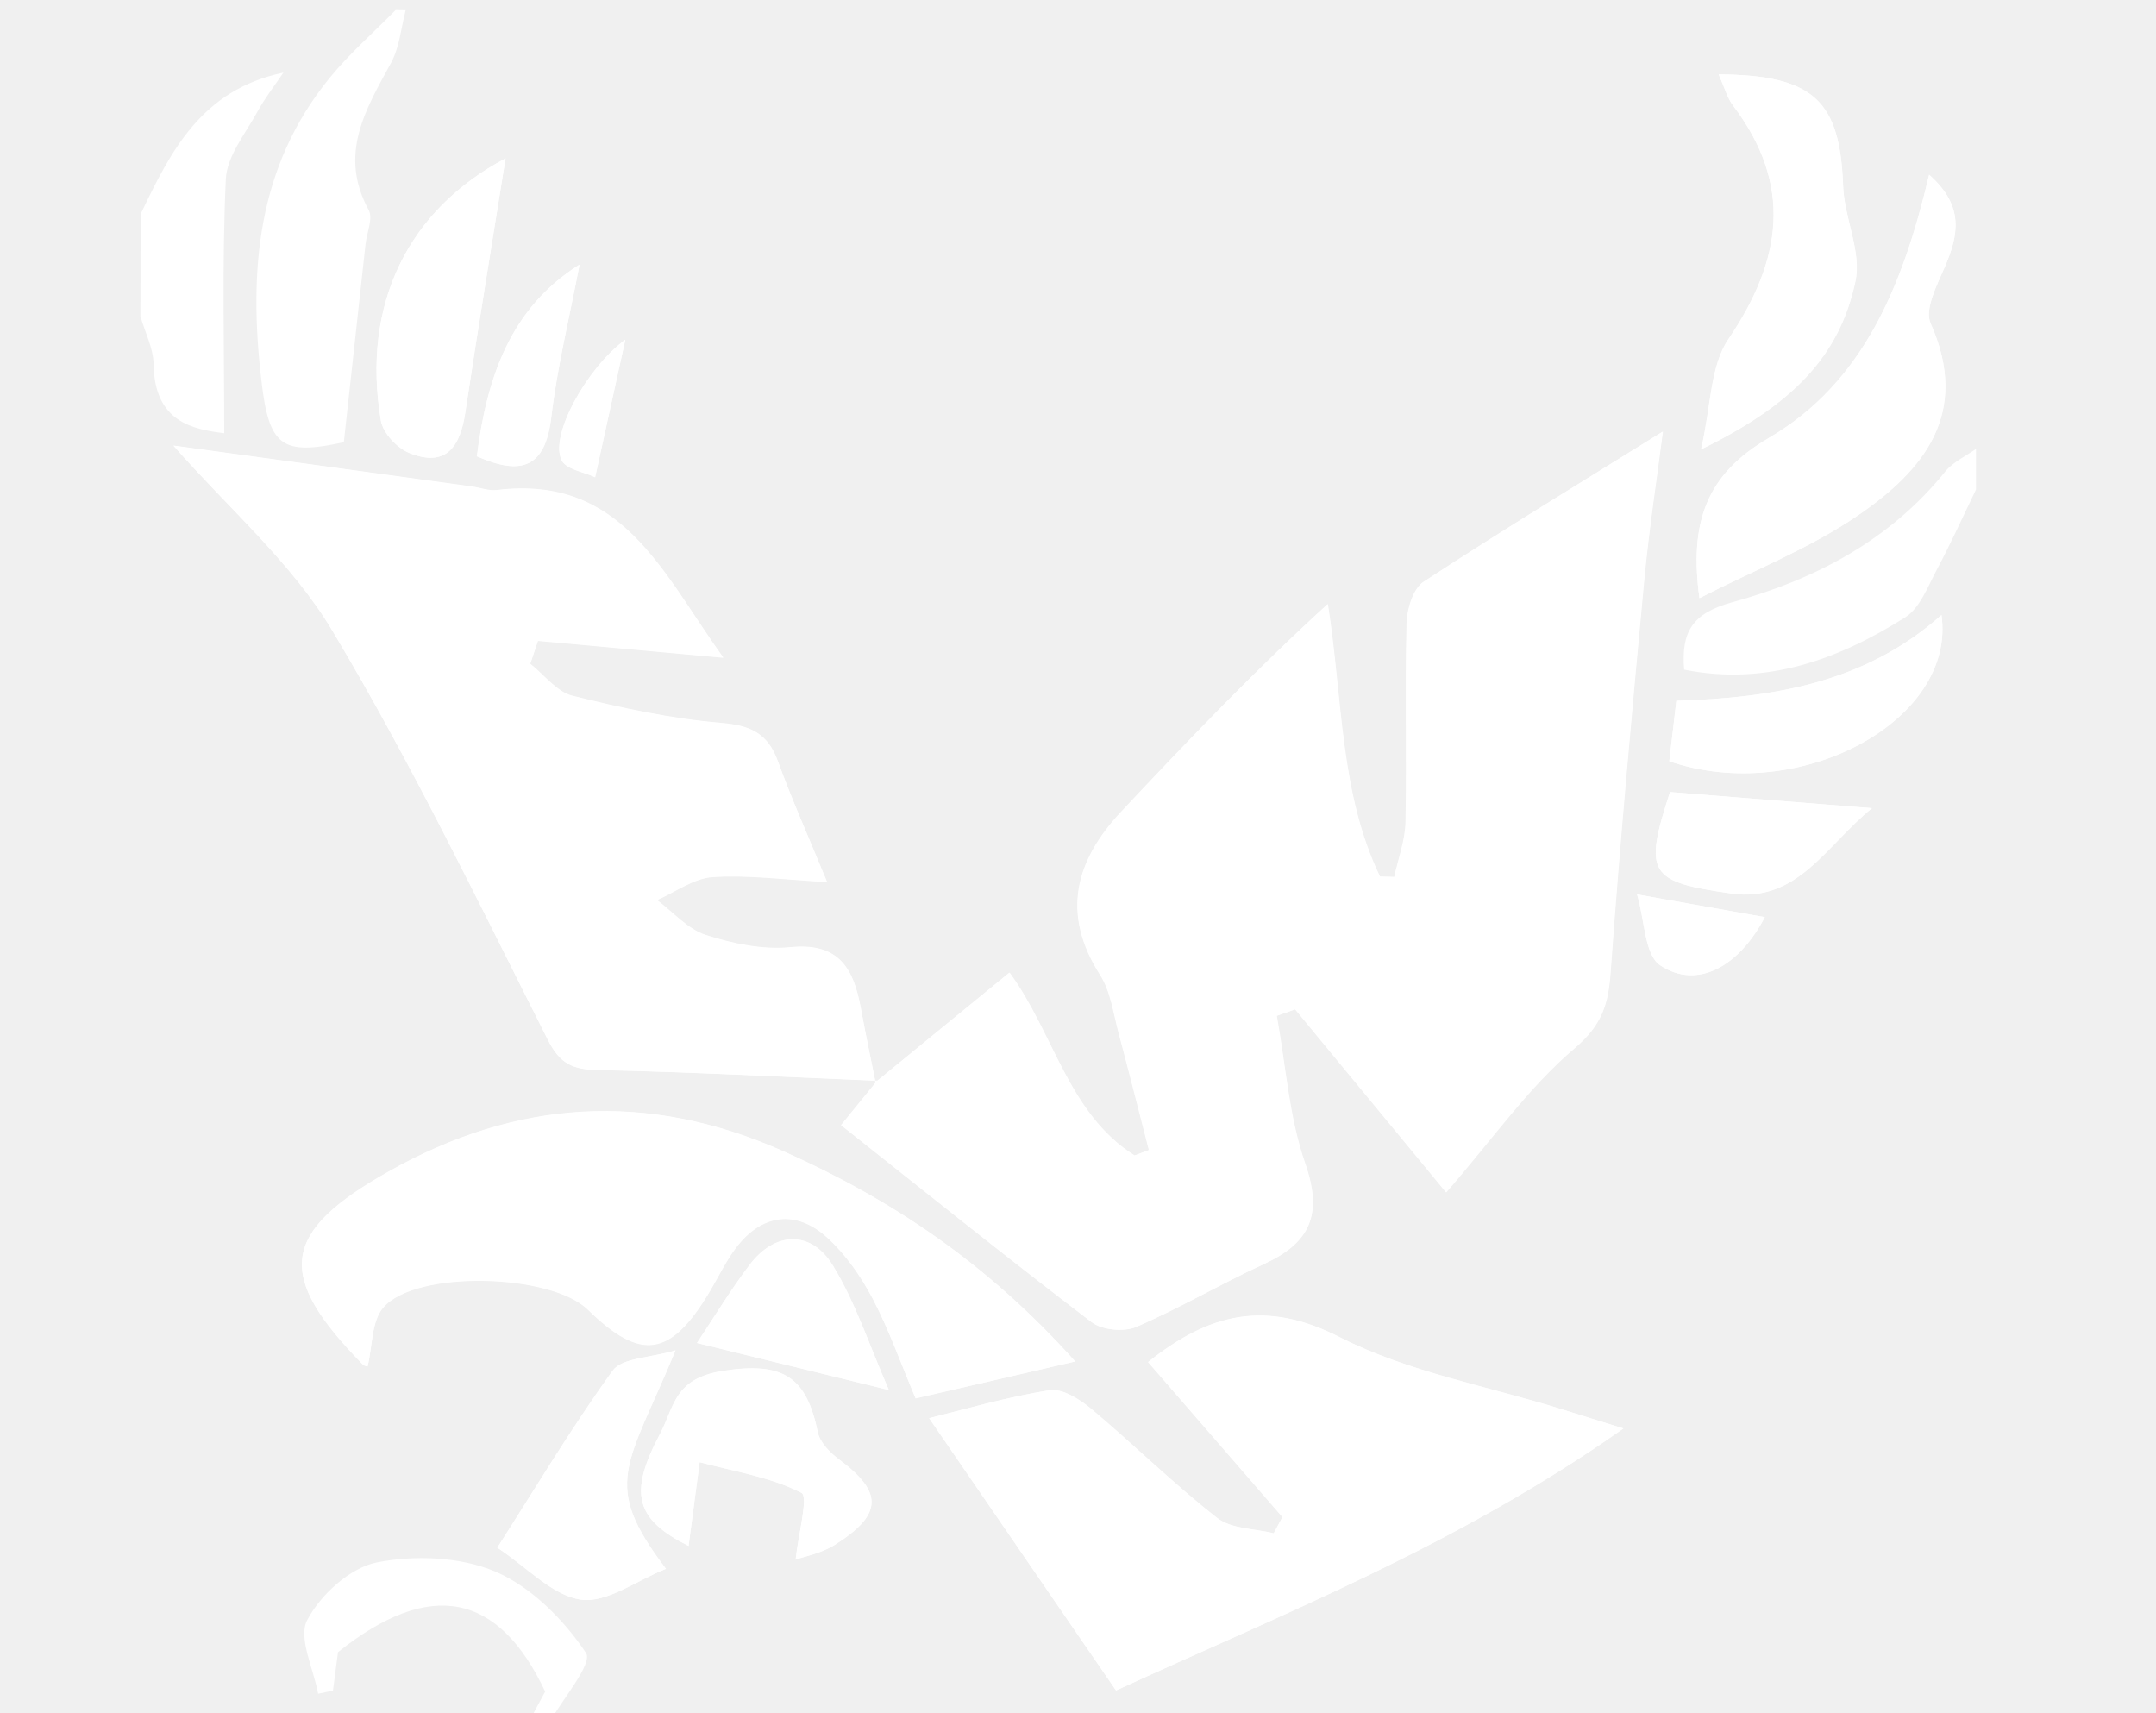
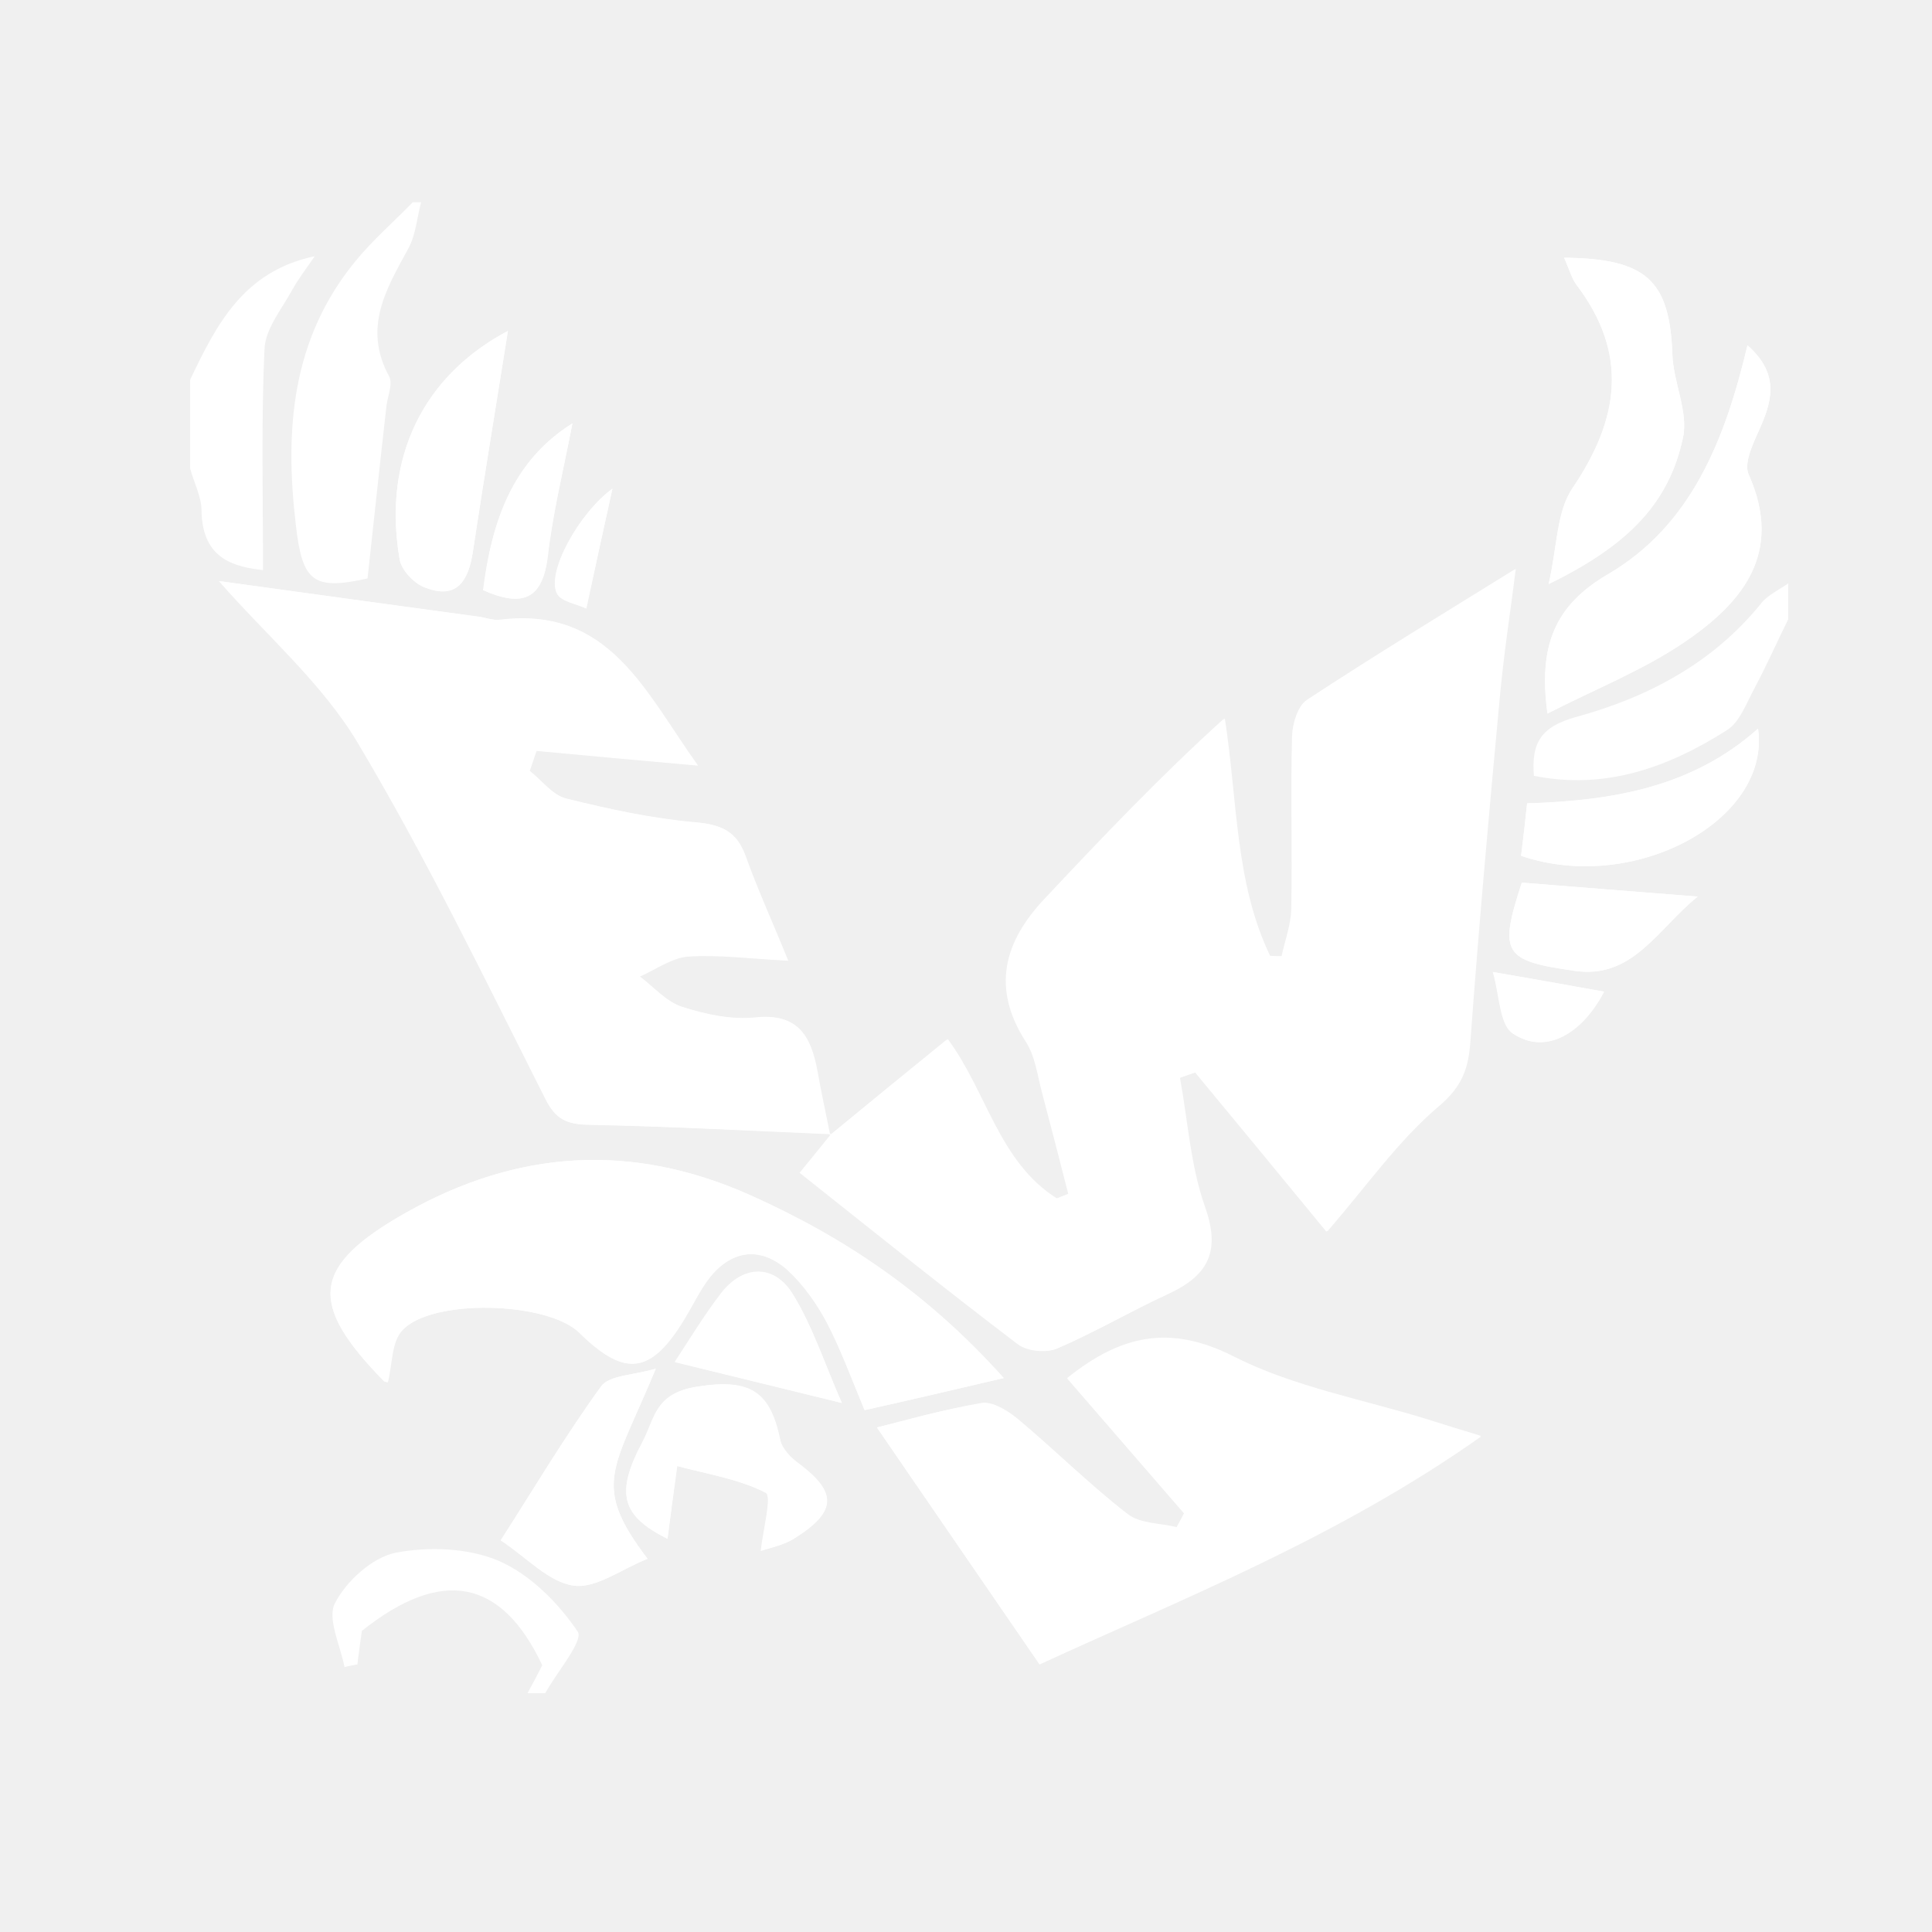
- <svg xmlns="http://www.w3.org/2000/svg" version="1.1" id="Layer_1" x="0px" y="0px" viewBox="0 -180 1224 972" enable-background="new 0 -180 1224 972" xml:space="preserve">
+ <svg xmlns="http://www.w3.org/2000/svg" version="1.1" id="Layer_1" x="0px" y="0px" viewBox="0 0 512 512" enable-background="new 0 0 512 512" xml:space="preserve">
  <g id="BuHnBX_1_">
    <g>
-       <path fill="#FFFFFF" d="M497,434.3c-2.8-14.1-5.8-28.2-8.4-42.4c-4.1-22.1-12.5-36.8-39.7-34.1c-15.8,1.6-32.9-2-48.2-6.9    c-10.3-3.3-18.6-13-27.8-19.9c10.6-4.6,20.9-12.4,31.7-13.1c20.2-1.3,40.7,1.5,64.9,2.8c-10.7-26.1-20.1-47-27.9-68.5    c-5.8-15.9-15.5-20.3-32.3-21.7c-28.4-2.4-56.6-8.5-84.3-15.4c-9-2.2-16.1-11.9-24-18.2c1.5-4.4,2.9-8.7,4.4-13.1    c33.5,3.1,67,6.1,105.2,9.6c-34.7-48.4-57.5-103.7-128.4-95.1c-4.6,0.6-9.5-1.4-14.3-2C211.5,88.4,155.2,80.7,98.5,73    c31.1,35.4,67.2,66.4,90.3,105.2c44.8,74.9,82.8,153.9,122.2,232c7,13.8,14.2,16.9,28.4,17.2c52.9,1.1,105.7,3.9,158.6,6.1    c-8.2,10.1-16.5,20.3-20.5,25.2c47.7,37.8,94.5,75.4,142.2,111.8c5.9,4.5,18.3,5.6,25.2,2.7c24.7-10.6,48.1-24.4,72.5-35.7    c26.2-12,33.6-28.1,23.5-56.9c-9.3-26.6-11.1-55.9-16.2-84c3.5-1.2,7-2.5,10.5-3.7c26.3,31.9,52.7,63.9,85.7,103.9    c26.4-30.5,46.7-59.7,72.9-81.8c15.6-13.2,19.1-24.8,20.4-43c5.3-73.9,12.1-147.8,19-221.6c2.8-30,7.5-59.7,10.7-85.4    c-45.4,28.3-91.1,56-135.7,85.2c-6,3.9-9.5,15.5-9.7,23.7c-0.9,37.6,0.2,75.2-0.6,112.8c-0.2,10.4-4.2,20.8-6.4,31.1    c-2.7-0.1-5.5-0.1-8.2-0.2c-22.9-47.6-21.1-100.3-29.6-154.7c-41.3,37.7-79.4,77.5-117.1,117.7c-26.1,27.8-34.4,57.9-12.1,92.8    c6,9.4,7.5,21.8,10.5,32.9c5.9,22.1,11.5,44.3,17.2,66.5c-2.7,1-5.5,2.1-8.2,3.1c-37.8-23.8-45.8-69.6-71-103.8    C546.9,393.5,522,413.9,497,434.3z M527.5,625c35,51,69.4,101.1,106.1,154.6c93.4-43,194.2-82.5,288-148.7    c-15.4-4.8-25.2-7.8-35-10.9c-42.2-13.2-87.1-21.1-126-40.9c-42-21.4-74-13.7-108.8,14.1c25.6,29.5,50.9,58.7,76.3,88    c-1.7,3.1-3.4,6.1-5,9.2c-10.8-2.7-24-2.4-32.1-8.7c-24.9-19.5-47.4-41.8-71.7-62.1c-6.5-5.4-16.4-11.6-23.6-10.4    C571.3,613,547.4,620.1,527.5,625z M610.4,592.8c-49.6-55.4-103.9-91.8-165.5-119.3c-77.3-34.4-151.7-29.5-224.4,11.5    c-61.3,34.6-64.1,58.9-14.5,109.4c1,1,3,1.1,2.7,1c2.8-11.4,2.1-25.8,9-33.5c18.9-21.4,95.2-19.1,116,1.3    c30.1,29.5,47,27,69.2-10.2c4.9-8.3,9.1-17.1,14.8-24.7c14.6-19.4,34.2-22.2,52.1-5.8c10.4,9.5,19,21.9,25.6,34.4    c9.2,17.6,15.9,36.5,24.4,56.7C548.8,607.1,576.6,600.6,610.4,592.8z M1095.2-80.8c-14.8,62.3-36.9,117.8-91,149.4    c-35.5,20.7-45.2,47.7-39.4,90.9c31.2-15.9,62.5-28.2,89.6-46.7c37.6-25.7,64.4-58.1,41.6-109.3c-3.5-7.9,3.6-21.6,8-31.8    C1111.7-46.2,1115.6-62.8,1095.2-80.8z M975.7-137.8c3.4,7.6,4.9,13.4,8.2,17.7c34.2,45.1,27.9,87.7-2.6,132.7    c-10.4,15.3-9.8,37.9-15.5,62.5c51.8-25.3,78.5-52.7,87.6-95.4c3.6-16.7-6.4-35.9-7-54.1C1044.6-122.7,1029.9-137.4,975.7-137.8z     M287-90.1C232.4-61.2,205-8,216.3,58.8c1.2,7,9.2,15.6,16.1,18.3c21,8.4,28.9-3.6,31.8-23C271.5,5.2,279.6-43.5,287-90.1z     M390.9,697.5c2.2-16.6,4.3-32.1,6.3-47.6c19.5,5.3,40.1,8.4,57.8,17.4c4.1,2.1-1.8,24-3.3,37.9c5-1.8,14.5-3.5,22.1-8.3    c27.4-17.3,27.6-29.8,2.7-48.4c-5.2-3.8-11-9.7-12.2-15.5c-6.4-30.9-19-40.5-54.3-34.8c-27.4,4.4-27.1,20.2-35.3,35.7    C356.7,667.8,360.8,682.4,390.9,697.5z M383.5,586.5c-14.7,4.4-30.3,4.2-35.6,11.5c-23.8,33-44.8,68.1-65.5,100.5    c17.1,11.3,31.3,27.2,47.5,29.5c14.6,2,31.3-10.8,48.2-17.5C341.1,661.8,355.9,653.2,383.5,586.5z M947.7,252.1    c73.5,25.2,163-22.9,154.5-83c-43.1,38.4-95.4,47-150.5,48.7C950.3,229.9,949.1,240.3,947.7,252.1z M504.6,609    c-11.1-25.4-18.9-49.6-31.8-70.7c-12.4-20.2-32.8-19.2-47.1-0.5c-11.2,14.8-20.9,30.8-30,44.5C430.5,590.8,464,599,504.6,609z     M948.1,269.6c-15.2,46.6-11.8,50.9,34.8,57.5c37.7,5.4,53.9-27.4,79.9-48.4C1021.5,275.5,985.1,272.6,948.1,269.6z M329-29.8    C289.7-5.1,276.3,34.4,270.8,79c25.6,11.3,38.8,6.2,42.2-22.1C316.3,28.6,323.2,0.7,329-29.8z M1001.9,340.6    c-22.8-4-43.6-7.8-72.5-12.9c4.4,14.9,4.2,34.3,13.1,40.2C963.6,382,987.5,368.3,1001.9,340.6z M355,12.8    c-21.9,16.1-43.3,54.6-36,68.6c2.6,5.1,12.4,6.4,18.9,9.5C344.2,62.1,349.6,37.4,355,12.8z" />
-       <path fill="#FFFFFF" d="M230.3-174.2c-2.6,10-3.5,20.9-8.2,29.7c-14.5,26.6-30.1,52-12.8,83.7c2.6,4.8-1.1,13-1.8,19.6    c-4.1,37-8.1,74.1-12.3,112.2c-35.5,7.8-42.5,2.1-46.8-34.9c-7.3-62.2-2.6-121.3,38.9-172.1c11.2-13.7,24.8-25.6,37.3-38.3    C226.4-174.2,228.4-174.2,230.3-174.2z" />
-       <path fill="#FFFFFF" d="M79.8-58.4c17-35.5,34.4-70.6,81.1-80.4c-4.9,7.3-10.5,14.4-14.7,22.1c-6.8,12.5-17.4,25.3-18,38.4    c-2.2,47.4-0.9,95-0.9,144.2c-17.8-2.2-39.6-6.3-40.1-39c-0.1-9.2-4.9-18.3-7.5-27.4C79.8-19.8,79.8-39.1,79.8-58.4z" />
-       <path fill="#FFFFFF" d="M1121.8,97.9c-7.3,15.1-14.2,30.4-22.1,45.2c-5.2,9.7-9.7,22.1-18.2,27.4c-38.1,24-79.1,38.9-125.4,29.6    c-1.7-21.4,4.5-32,27.5-38.3c46.7-12.8,89.3-35.1,120.8-74.2c4.4-5.4,11.5-8.6,17.4-12.8C1121.8,82.4,1121.8,90.1,1121.8,97.9z" />
-       <path fill="#FFFFFF" d="M299.8,798.3c3.6-6.7,7.1-13.4,9.7-18.1c-26.5-56.3-65.4-64.1-117.6-22.4c-0.2,1.8-1.6,11.8-2.9,21.9    c-2.8,0.6-5.6,1.1-8.4,1.7c-2.6-14.2-11.5-31.8-6.2-41.8c7.5-14.3,24.2-29.6,39.4-32.7c21.6-4.3,47.7-3.3,67.7,5.3    c20.3,8.8,38.7,27.3,51.2,46.1c4,6-13.5,26.3-21.2,40.1C307.5,798.3,303.6,798.3,299.8,798.3z" />
-       <path fill="#FFFFFF" d="M497.1,434.3c24.9-20.4,49.8-40.8,76.1-62.2c25.1,34.2,33.2,80,71,103.8c2.7-1,5.5-2.1,8.2-3.1    c-5.7-22.2-11.3-44.4-17.2-66.5c-3-11.2-4.5-23.6-10.5-32.9c-22.3-34.9-14.1-64.9,12.1-92.8c37.7-40.2,75.8-80.1,117.1-117.7    c8.5,54.4,6.7,107.1,29.6,154.7c2.7,0.1,5.5,0.1,8.2,0.2c2.2-10.4,6.2-20.7,6.4-31.1c0.7-37.6-0.4-75.2,0.6-112.8    c0.2-8.2,3.7-19.8,9.7-23.7c44.6-29.2,90.3-57,135.7-85.2c-3.3,25.6-7.9,55.4-10.7,85.4c-6.9,73.8-13.7,147.7-19,221.6    c-1.3,18.1-4.9,29.8-20.4,43c-26.2,22.2-46.4,51.4-72.9,81.8c-33-40.1-59.4-72-85.7-103.9c-3.5,1.2-7,2.5-10.5,3.7    c5.1,28.1,6.9,57.4,16.2,84c10,28.9,2.7,44.9-23.5,56.9c-24.5,11.2-47.8,25-72.5,35.7c-6.9,3-19.3,1.8-25.2-2.7    C572,534,525.2,496.4,477.5,458.6c4-4.9,12.3-15.1,20.5-25.2C498,433.4,497.1,434.3,497.1,434.3z" />
-       <path fill="#FFFFFF" d="M498,433.4c-52.9-2.2-105.7-4.9-158.6-6.1C325.2,427,318,424,311,410.1c-39.4-78.1-77.4-157.1-122.2-232    c-23.2-38.8-59.3-69.8-90.3-105.2c56.6,7.8,113,15.5,169.4,23.2c4.8,0.7,9.7,2.6,14.3,2c70.9-8.6,93.7,46.7,128.4,95.1    c-38.3-3.5-71.7-6.6-105.2-9.6c-1.5,4.4-2.9,8.7-4.4,13.1c8,6.3,15.1,16,24,18.2c27.7,6.9,56,13,84.3,15.4    c16.8,1.4,26.5,5.9,32.3,21.7c7.8,21.5,17.2,42.5,27.9,68.5c-24.2-1.3-44.7-4.1-64.9-2.8c-10.8,0.7-21.1,8.5-31.7,13.1    c9.2,6.8,17.5,16.6,27.8,19.9c15.3,4.9,32.5,8.5,48.2,6.9c27.3-2.7,35.6,12.1,39.7,34.1c2.6,14.2,5.6,28.3,8.4,42.4    C497.1,434.3,498,433.4,498,433.4z" />
-       <path fill="#FFFFFF" d="M527.5,625c19.9-4.9,43.8-11.9,68.2-15.9c7.2-1.2,17.1,5,23.6,10.4c24.2,20.3,46.8,42.7,71.7,62.1    c8,6.3,21.2,6,32.1,8.7c1.7-3.1,3.4-6.1,5-9.2c-25.3-29.2-50.7-58.5-76.3-88c34.8-27.8,66.8-35.5,108.8-14.1    c38.9,19.8,83.7,27.7,126,40.9c9.8,3.1,19.6,6.1,35,10.9c-93.9,66.2-194.6,105.7-288,148.7C596.9,726.1,562.5,676,527.5,625z" />
-       <path fill="#FFFFFF" d="M610.4,592.8c-33.8,7.8-61.6,14.3-90.6,21c-8.5-20.2-15.2-39.2-24.4-56.7c-6.6-12.5-15.2-24.9-25.6-34.4    c-17.9-16.4-37.5-13.6-52.1,5.8c-5.7,7.6-9.9,16.5-14.8,24.7c-22.2,37.2-39.1,39.7-69.2,10.2c-20.9-20.4-97.1-22.7-116-1.3    c-6.9,7.8-6.2,22.2-9,33.5c0.3,0.1-1.7,0-2.7-1c-49.6-50.6-46.8-74.8,14.5-109.4c72.6-41,147.1-46,224.4-11.5    C506.5,501,560.8,537.4,610.4,592.8z M263.6,485.8c-32.8-4.8-45.5,18-60.5,37.6c11.8,0.8,23.3,1.7,29.1,2.1    C244.1,510.4,253,499.1,263.6,485.8z" />
-       <path fill="#FFFFFF" d="M1095.2-80.8c20.3,18,16.5,34.6,8.8,52.5c-4.4,10.1-11.5,23.9-8,31.8c22.9,51.3-4,83.7-41.6,109.3    c-27.1,18.5-58.5,30.8-89.6,46.7c-5.8-43.2,4-70.2,39.4-90.9C1058.3,36.9,1080.5-18.5,1095.2-80.8z" />
-       <path fill="#FFFFFF" d="M975.7-137.8c54.2,0.4,68.9,15.1,70.6,63.3c0.7,18.2,10.6,37.4,7,54.1c-9.1,42.7-35.8,70.1-87.6,95.4    c5.7-24.5,5.1-47.2,15.5-62.5c30.5-44.9,36.8-87.6,2.6-132.7C980.6-124.4,979.2-130.2,975.7-137.8z" />
-       <path fill="#FFFFFF" d="M287-90.1c-7.4,46.6-15.5,95.3-22.9,144.2c-2.9,19.4-10.9,31.5-31.8,23c-6.9-2.8-14.9-11.3-16.1-18.3    C205-8,232.4-61.2,287-90.1z" />
-       <path fill="#FFFFFF" d="M390.9,697.5c-30.1-15.1-34.2-29.7-16.2-63.5c8.2-15.5,7.9-31.3,35.3-35.7c35.4-5.7,47.9,4,54.3,34.8    c1.2,5.8,7,11.6,12.2,15.5c24.9,18.6,24.8,31.1-2.7,48.4c-7.6,4.8-17.2,6.5-22.1,8.3c1.4-13.9,7.4-35.8,3.3-37.9    c-17.6-9-38.2-12.2-57.8-17.4C395.1,665.4,393.1,680.9,390.9,697.5z" />
-       <path fill="#FFFFFF" d="M383.5,586.5c-27.6,66.7-42.4,75.3-5.5,124c-16.9,6.7-33.6,19.6-48.2,17.5c-16.1-2.3-30.3-18.1-47.5-29.5    c20.8-32.4,41.7-67.5,65.5-100.5C353.2,590.7,368.9,590.9,383.5,586.5z" />
-       <path fill="#FFFFFF" d="M947.7,252.1c1.4-11.8,2.6-22.1,4-34.3c55.1-1.6,107.4-10.2,150.5-48.7    C1110.7,229.1,1021.2,277.2,947.7,252.1z" />
-       <path fill="#FFFFFF" d="M504.6,609c-40.7-10-74.1-18.2-108.9-26.7c9.1-13.7,18.8-29.7,30-44.5c14.2-18.8,34.7-19.7,47.1,0.5    C485.7,559.3,493.5,583.6,504.6,609z" />
-       <path fill="#FFFFFF" d="M948.1,269.6c37,3,73.4,5.9,114.6,9.2c-26,21-42.1,53.8-79.9,48.4C936.3,320.5,932.9,316.2,948.1,269.6z" />
-       <path fill="#FFFFFF" d="M329-29.8c-5.8,30.4-12.7,58.3-16.1,86.7c-3.4,28.3-16.6,33.4-42.2,22.1C276.3,34.4,289.7-5.1,329-29.8z" />
-       <path fill="#FFFFFF" d="M1001.9,340.6c-14.4,27.8-38.3,41.5-59.4,27.3c-8.8-5.9-8.7-25.3-13.1-40.2    C958.2,332.8,979.1,336.5,1001.9,340.6z" />
-       <path fill="#FFFFFF" d="M355,12.8c-5.4,24.6-10.8,49.2-17.2,78.1c-6.5-3.1-16.2-4.4-18.9-9.5C311.7,67.5,333.1,28.9,355,12.8z" />
-       <path fill="#FFFFFF" d="M263.6,485.8c-10.5,13.3-19.5,24.6-31.4,39.6c-5.8-0.4-17.3-1.2-29.1-2.1C218,503.8,230.7,481,263.6,485.8    z" />
+       <path fill="#FFFFFF" d="M220,300.8c-1.1-5.7-2.4-11.5-3.4-17.2c-1.7-9-5.1-15-16.1-13.9c-6.4,0.7-13.4-0.8-19.6-2.8    c-4.2-1.3-7.6-5.3-11.3-8.1c4.3-1.9,8.5-5,12.9-5.3c8.2-0.5,16.5,0.6,26.4,1.1c-4.3-10.6-8.2-19.1-11.3-27.8    c-2.4-6.5-6.3-8.2-13.1-8.8c-11.5-1-23-3.5-34.3-6.3c-3.7-0.9-6.5-4.8-9.8-7.4c0.6-1.8,1.2-3.5,1.8-5.3    c13.6,1.3,27.2,2.5,42.8,3.9c-14.1-19.7-23.4-42.1-52.2-38.6c-1.9,0.2-3.9-0.6-5.8-0.8c-22.9-3.2-45.8-6.3-68.8-9.5    c12.6,14.4,27.3,27,36.7,42.8c18.2,30.4,33.6,62.5,49.7,94.3c2.8,5.6,5.8,6.9,11.5,7c21.5,0.4,43,1.6,64.5,2.5    c-3.3,4.1-6.7,8.2-8.3,10.2c19.4,15.4,38.4,30.6,57.8,45.4c2.4,1.8,7.4,2.3,10.2,1.1c10-4.3,19.5-9.9,29.5-14.5    c10.6-4.9,13.7-11.4,9.5-23.1c-3.8-10.8-4.5-22.7-6.6-34.1c1.4-0.5,2.8-1,4.3-1.5c10.7,13,21.4,26,34.8,42.2    c10.7-12.4,19-24.3,29.6-33.2c6.3-5.4,7.8-10.1,8.3-17.5c2.2-30,4.9-60.1,7.7-90.1c1.1-12.2,3-24.3,4.3-34.7    c-18.4,11.5-37,22.8-55.1,34.6c-2.4,1.6-3.9,6.3-3.9,9.6c-0.4,15.3,0.1,30.6-0.2,45.8c-0.1,4.2-1.7,8.5-2.6,12.6    c-1.1,0-2.2,0-3.3-0.1c-9.3-19.3-8.6-40.8-12-62.9c-16.8,15.3-32.3,31.5-47.6,47.8c-10.6,11.3-14,23.5-4.9,37.7    c2.4,3.8,3,8.9,4.3,13.4c2.4,9,4.7,18,7,27c-1.1,0.4-2.2,0.9-3.3,1.3c-15.4-9.7-18.6-28.3-28.9-42.2    C240.2,284.2,230.1,292.5,220,300.8z M232.4,378.3c14.2,20.7,28.2,41.1,43.1,62.8c38-17.5,78.9-33.5,117-60.4    c-6.3-2-10.2-3.2-14.2-4.4c-17.1-5.4-35.4-8.6-51.2-16.6c-17.1-8.7-30.1-5.6-44.2,5.7c10.4,12,20.7,23.9,31,35.8    c-0.7,1.3-1.4,2.5-2,3.7c-4.4-1.1-9.8-1-13-3.5c-10.1-7.9-19.3-17-29.1-25.2c-2.6-2.2-6.7-4.7-9.6-4.2    C250.2,373.4,240.4,376.3,232.4,378.3z M266,365.2c-20.2-22.5-42.2-37.3-67.3-48.5c-31.4-14-61.6-12-91.2,4.7    c-24.9,14.1-26,23.9-5.9,44.5c0.4,0.4,1.2,0.4,1.1,0.4c1.1-4.6,0.9-10.5,3.7-13.6c7.7-8.7,38.7-7.8,47.1,0.5    c12.2,12,19.1,11,28.1-4.1c2-3.4,3.7-6.9,6-10c5.9-7.9,13.9-9,21.2-2.4c4.2,3.9,7.7,8.9,10.4,14c3.7,7.2,6.5,14.8,9.9,23    C241,371.1,252.3,368.4,266,365.2z M463.1,91.5c-6,25.3-15,47.9-37,60.7c-14.4,8.4-18.4,19.4-16,36.9c12.7-6.5,25.4-11.5,36.4-19    c15.3-10.4,26.2-23.6,16.9-44.4c-1.4-3.2,1.5-8.8,3.3-12.9C469.8,105.6,471.3,98.8,463.1,91.5z M414.5,68.3c1.4,3.1,2,5.4,3.3,7.2    c13.9,18.3,11.3,35.6-1.1,53.9c-4.2,6.2-4,15.4-6.3,25.4c21-10.3,31.9-21.4,35.6-38.8c1.5-6.8-2.6-14.6-2.8-22    C442.5,74.5,436.5,68.5,414.5,68.3z M134.6,87.7c-22.2,11.7-33.3,33.4-28.7,60.5c0.5,2.8,3.7,6.3,6.5,7.4    c8.5,3.4,11.7-1.5,12.9-9.3C128.3,126.5,131.6,106.7,134.6,87.7z M176.9,407.8c0.9-6.7,1.7-13,2.6-19.3c7.9,2.2,16.3,3.4,23.5,7.1    c1.7,0.9-0.7,9.8-1.3,15.4c2-0.7,5.9-1.4,9-3.4c11.1-7,11.2-12.1,1.1-19.7c-2.1-1.5-4.5-3.9-5-6.3c-2.6-12.6-7.7-16.5-22.1-14.1    c-11.1,1.8-11,8.2-14.3,14.5C163,395.7,164.6,401.7,176.9,407.8z M173.8,362.7c-6,1.8-12.3,1.7-14.5,4.7    c-9.7,13.4-18.2,27.7-26.6,40.8c6.9,4.6,12.7,11.1,19.3,12c5.9,0.8,12.7-4.4,19.6-7.1C156.6,393.3,162.6,389.8,173.8,362.7z     M403.1,226.8c29.9,10.2,66.2-9.3,62.8-33.7c-17.5,15.6-38.8,19.1-61.2,19.8C404.2,217.8,403.7,222,403.1,226.8z M223.1,371.8    c-4.5-10.3-7.7-20.2-12.9-28.7c-5-8.2-13.3-7.8-19.1-0.2c-4.6,6-8.5,12.5-12.2,18.1C192.9,364.4,206.6,367.8,223.1,371.8z     M403.3,233.9c-6.2,18.9-4.8,20.7,14.1,23.4c15.3,2.2,21.9-11.1,32.5-19.7C433.1,236.3,418.3,235.1,403.3,233.9z M151.7,112.2    c-16,10-21.4,26.1-23.7,44.2c10.4,4.6,15.8,2.5,17.1-9C146.5,136,149.3,124.6,151.7,112.2z M425.1,262.8    c-9.3-1.6-17.7-3.2-29.5-5.2c1.8,6.1,1.7,13.9,5.3,16.3C409.6,279.6,419.3,274,425.1,262.8z M162.3,129.5    c-8.9,6.5-17.6,22.2-14.6,27.9c1.1,2.1,5,2.6,7.7,3.9C157.9,149.6,160.1,139.5,162.3,129.5z" />
+       <path fill="#FFFFFF" d="M111.6,53.6c-1.1,4.1-1.4,8.5-3.3,12.1c-5.9,10.8-12.2,21.1-5.2,34c1.1,2-0.4,5.3-0.7,8    c-1.7,15-3.3,30.1-5,45.6c-14.4,3.2-17.3,0.9-19-14.2c-3-25.3-1.1-49.3,15.8-69.9c4.6-5.6,10.1-10.4,15.2-15.6    C110,53.6,110.8,53.6,111.6,53.6z" />
+       <path fill="#FFFFFF" d="M50.4,100.6c6.9-14.4,14-28.7,33-32.7c-2,3-4.3,5.9-6,9c-2.8,5.1-7.1,10.3-7.3,15.6    c-0.9,19.3-0.4,38.6-0.4,58.6c-7.2-0.9-16.1-2.6-16.3-15.8c0-3.7-2-7.4-3-11.1C50.4,116.3,50.4,108.5,50.4,100.6z" />
+       <path fill="#FFFFFF" d="M473.9,164.1c-3,6.1-5.8,12.4-9,18.4c-2.1,3.9-3.9,9-7.4,11.1c-15.5,9.8-32.1,15.8-51,12    c-0.7-8.7,1.8-13,11.2-15.6c19-5.2,36.3-14.3,49.1-30.2c1.8-2.2,4.7-3.5,7.1-5.2C473.9,157.8,473.9,161,473.9,164.1z" />
+       <path fill="#FFFFFF" d="M139.8,448.7c1.5-2.7,2.9-5.4,3.9-7.4c-10.8-22.9-26.6-26-47.8-9.1c-0.1,0.7-0.7,4.8-1.2,8.9    c-1.1,0.2-2.3,0.4-3.4,0.7c-1.1-5.8-4.7-12.9-2.5-17c3-5.8,9.8-12,16-13.3c8.8-1.7,19.4-1.3,27.5,2.2c8.2,3.6,15.7,11.1,20.8,18.7    c1.6,2.4-5.5,10.7-8.6,16.3C143,448.7,141.4,448.7,139.8,448.7z" />
+       <path fill="#FFFFFF" d="M220,300.8c10.1-8.3,20.2-16.6,30.9-25.3c10.2,13.9,13.5,32.5,28.9,42.2c1.1-0.4,2.2-0.9,3.3-1.3    c-2.3-9-4.6-18-7-27c-1.2-4.6-1.8-9.6-4.3-13.4c-9.1-14.2-5.7-26.4,4.9-37.7c15.3-16.3,30.8-32.6,47.6-47.8    c3.5,22.1,2.7,43.5,12,62.9c1.1,0,2.2,0,3.3,0.1c0.9-4.2,2.5-8.4,2.6-12.6c0.3-15.3-0.2-30.6,0.2-45.8c0.1-3.3,1.5-8,3.9-9.6    c18.1-11.9,36.7-23.2,55.1-34.6c-1.3,10.4-3.2,22.5-4.3,34.7c-2.8,30-5.6,60-7.7,90.1c-0.5,7.4-2,12.1-8.3,17.5    c-10.6,9-18.9,20.9-29.6,33.2c-13.4-16.3-24.1-29.3-34.8-42.2c-1.4,0.5-2.8,1-4.3,1.5c2.1,11.4,2.8,23.3,6.6,34.1    c4.1,11.7,1.1,18.2-9.5,23.1c-10,4.6-19.4,10.2-29.5,14.5c-2.8,1.2-7.8,0.7-10.2-1.1c-19.5-14.8-38.5-30.1-57.9-45.5    c1.6-2,5-6.1,8.3-10.2L220,300.8z" />
+       <path fill="#FFFFFF" d="M220.4,300.5c-21.5-0.9-43-2-64.5-2.5c-5.8-0.1-8.7-1.3-11.5-7c-16-31.7-31.5-63.8-49.7-94.3    C85.3,181,70.6,168.4,58,154c23,3.2,45.9,6.3,68.8,9.4c2,0.3,3.9,1.1,5.8,0.8c28.8-3.5,38.1,19,52.2,38.6    c-15.6-1.4-29.1-2.7-42.8-3.9c-0.6,1.8-1.2,3.5-1.8,5.3c3.3,2.6,6.1,6.5,9.8,7.4c11.3,2.8,22.8,5.3,34.3,6.3    c6.8,0.6,10.8,2.4,13.1,8.8c3.2,8.7,7,17.3,11.3,27.8c-9.8-0.5-18.2-1.7-26.4-1.1c-4.4,0.3-8.6,3.5-12.9,5.3    c3.7,2.8,7.1,6.7,11.3,8.1c6.2,2,13.2,3.5,19.6,2.8c11.1-1.1,14.5,4.9,16.1,13.9c1.1,5.8,2.3,11.5,3.4,17.2    C220,300.8,220.4,300.5,220.4,300.5z" />
+       <path fill="#FFFFFF" d="M232.4,378.3c8.1-2,17.8-4.8,27.7-6.5c2.9-0.5,6.9,2,9.6,4.2c9.8,8.2,19,17.4,29.1,25.2    c3.3,2.6,8.6,2.4,13,3.5c0.7-1.3,1.4-2.5,2-3.7c-10.3-11.9-20.6-23.8-31-35.8c14.1-11.3,27.1-14.4,44.2-5.7    c15.8,8,34,11.3,51.2,16.6c4,1.3,8,2.5,14.2,4.4c-38.2,26.9-79.1,43-117,60.4C260.6,419.4,246.6,399,232.4,378.3z" />
+       <path fill="#FFFFFF" d="M266,365.2c-13.7,3.2-25,5.8-36.8,8.5c-3.5-8.2-6.2-15.9-9.9-23c-2.7-5.1-6.2-10.1-10.4-14    c-7.3-6.7-15.2-5.5-21.2,2.4c-2.3,3.1-4,6.7-6,10c-9,15.1-15.9,16.1-28.1,4.1c-8.5-8.3-39.5-9.2-47.1-0.5c-2.8,3.2-2.5,9-3.7,13.6    c0.1,0-0.7,0-1.1-0.4c-20.2-20.6-19-30.4,5.9-44.5c29.5-16.7,59.8-18.7,91.2-4.7C223.8,327.9,245.9,342.7,266,365.2z M125.1,321.8    c-13.3-2-18.5,7.3-24.6,15.3c4.8,0.3,9.5,0.7,11.8,0.9C117.2,331.8,120.8,327.2,125.1,321.8z" />
+       <path fill="#FFFFFF" d="M463.1,91.5c8.2,7.3,6.7,14.1,3.6,21.3c-1.8,4.1-4.7,9.7-3.3,12.9c9.3,20.8-1.6,34-16.9,44.4    c-11,7.5-23.8,12.5-36.4,19c-2.4-17.6,1.6-28.5,16-36.9C448.1,139.3,457.1,116.8,463.1,91.5z" />
+       <path fill="#FFFFFF" d="M414.5,68.3c22,0.2,28,6.1,28.7,25.7c0.3,7.4,4.3,15.2,2.8,22c-3.7,17.4-14.5,28.5-35.6,38.8    c2.3-10,2.1-19.2,6.3-25.4c12.4-18.2,15-35.6,1.1-53.9C416.5,73.8,415.9,71.4,414.5,68.3z" />
+       <path fill="#FFFFFF" d="M134.6,87.7c-3,18.9-6.3,38.7-9.3,58.6c-1.2,7.9-4.4,12.8-12.9,9.3c-2.8-1.1-6.1-4.6-6.5-7.4    C101.3,121.1,112.4,99.5,134.6,87.7z" />
+       <path fill="#FFFFFF" d="M176.9,407.8c-12.2-6.1-13.9-12.1-6.6-25.8c3.3-6.3,3.2-12.7,14.3-14.5c14.4-2.3,19.5,1.6,22.1,14.1    c0.5,2.4,2.8,4.7,5,6.3c10.1,7.6,10.1,12.6-1.1,19.7c-3.1,2-7,2.6-9,3.4c0.6-5.6,3-14.5,1.3-15.4c-7.2-3.7-15.5-5-23.5-7.1    C178.6,394.7,177.7,401,176.9,407.8z" />
+       <path fill="#FFFFFF" d="M173.8,362.7c-11.2,27.1-17.2,30.6-2.2,50.4c-6.9,2.7-13.7,8-19.6,7.1c-6.5-0.9-12.3-7.4-19.3-12    c8.5-13.2,16.9-27.4,26.6-40.8C161.5,364.4,167.9,364.5,173.8,362.7z" />
+       <path fill="#FFFFFF" d="M403.1,226.8c0.6-4.8,1.1-9,1.6-13.9c22.4-0.7,43.6-4.1,61.2-19.8C469.4,217.4,433,237,403.1,226.8z" />
+       <path fill="#FFFFFF" d="M223.1,371.8c-16.5-4.1-30.1-7.4-44.3-10.9c3.7-5.6,7.6-12.1,12.2-18.1c5.8-7.6,14.1-8,19.1,0.2    C215.4,351.6,218.5,361.5,223.1,371.8z" />
+       <path fill="#FFFFFF" d="M403.3,233.9c15,1.2,29.8,2.4,46.6,3.7c-10.6,8.5-17.1,21.9-32.5,19.7    C398.5,254.6,397.1,252.8,403.3,233.9z" />
+       <path fill="#FFFFFF" d="M151.7,112.2c-2.4,12.4-5.2,23.7-6.5,35.2c-1.4,11.5-6.7,13.6-17.1,9C130.3,138.3,135.7,122.3,151.7,112.2    z" />
+       <path fill="#FFFFFF" d="M425.1,262.8c-5.9,11.3-15.6,16.9-24.1,11.1c-3.6-2.4-3.5-10.3-5.3-16.3    C407.4,259.6,415.9,261.1,425.1,262.8z" />
+       <path fill="#FFFFFF" d="M162.3,129.5c-2.2,10-4.4,20-7,31.7c-2.6-1.3-6.6-1.8-7.7-3.9C144.7,151.8,153.4,136.1,162.3,129.5z" />
+       <path fill="#FFFFFF" d="M125.1,321.8c-4.3,5.4-7.9,10-12.8,16.1c-2.4-0.2-7-0.5-11.8-0.9C106.6,329.1,111.8,319.8,125.1,321.8z" />
    </g>
  </g>
</svg>
